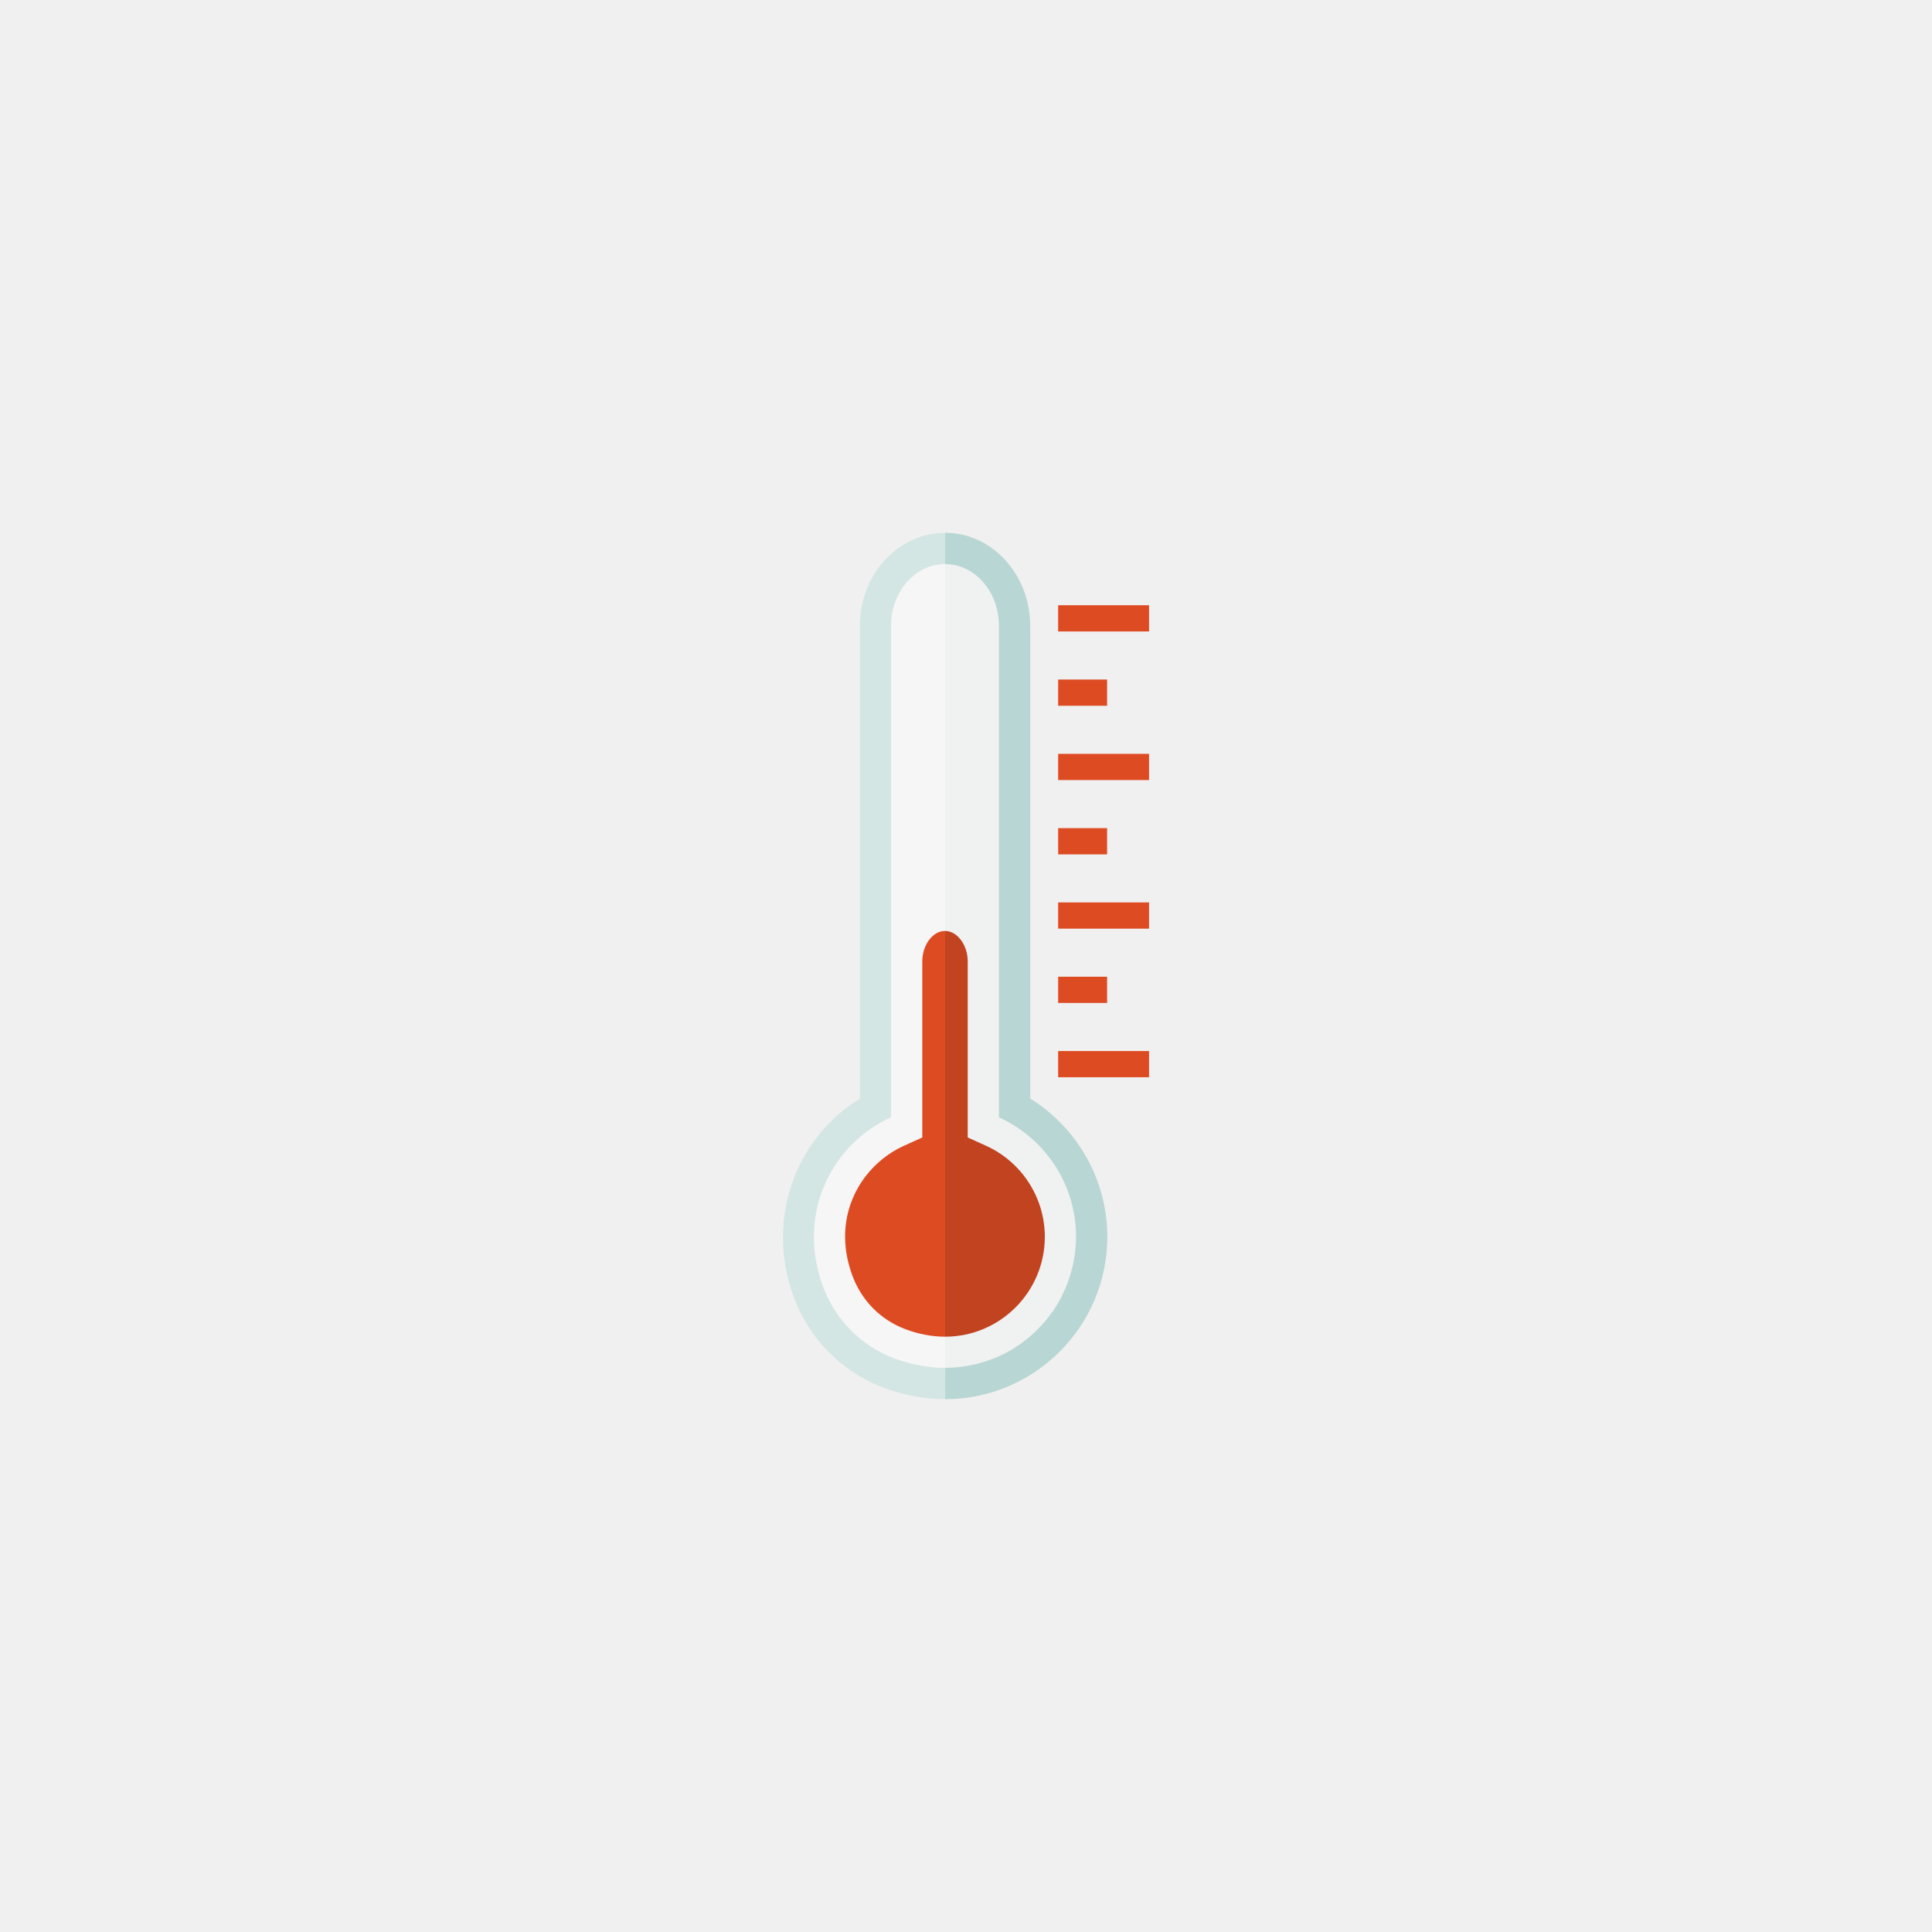
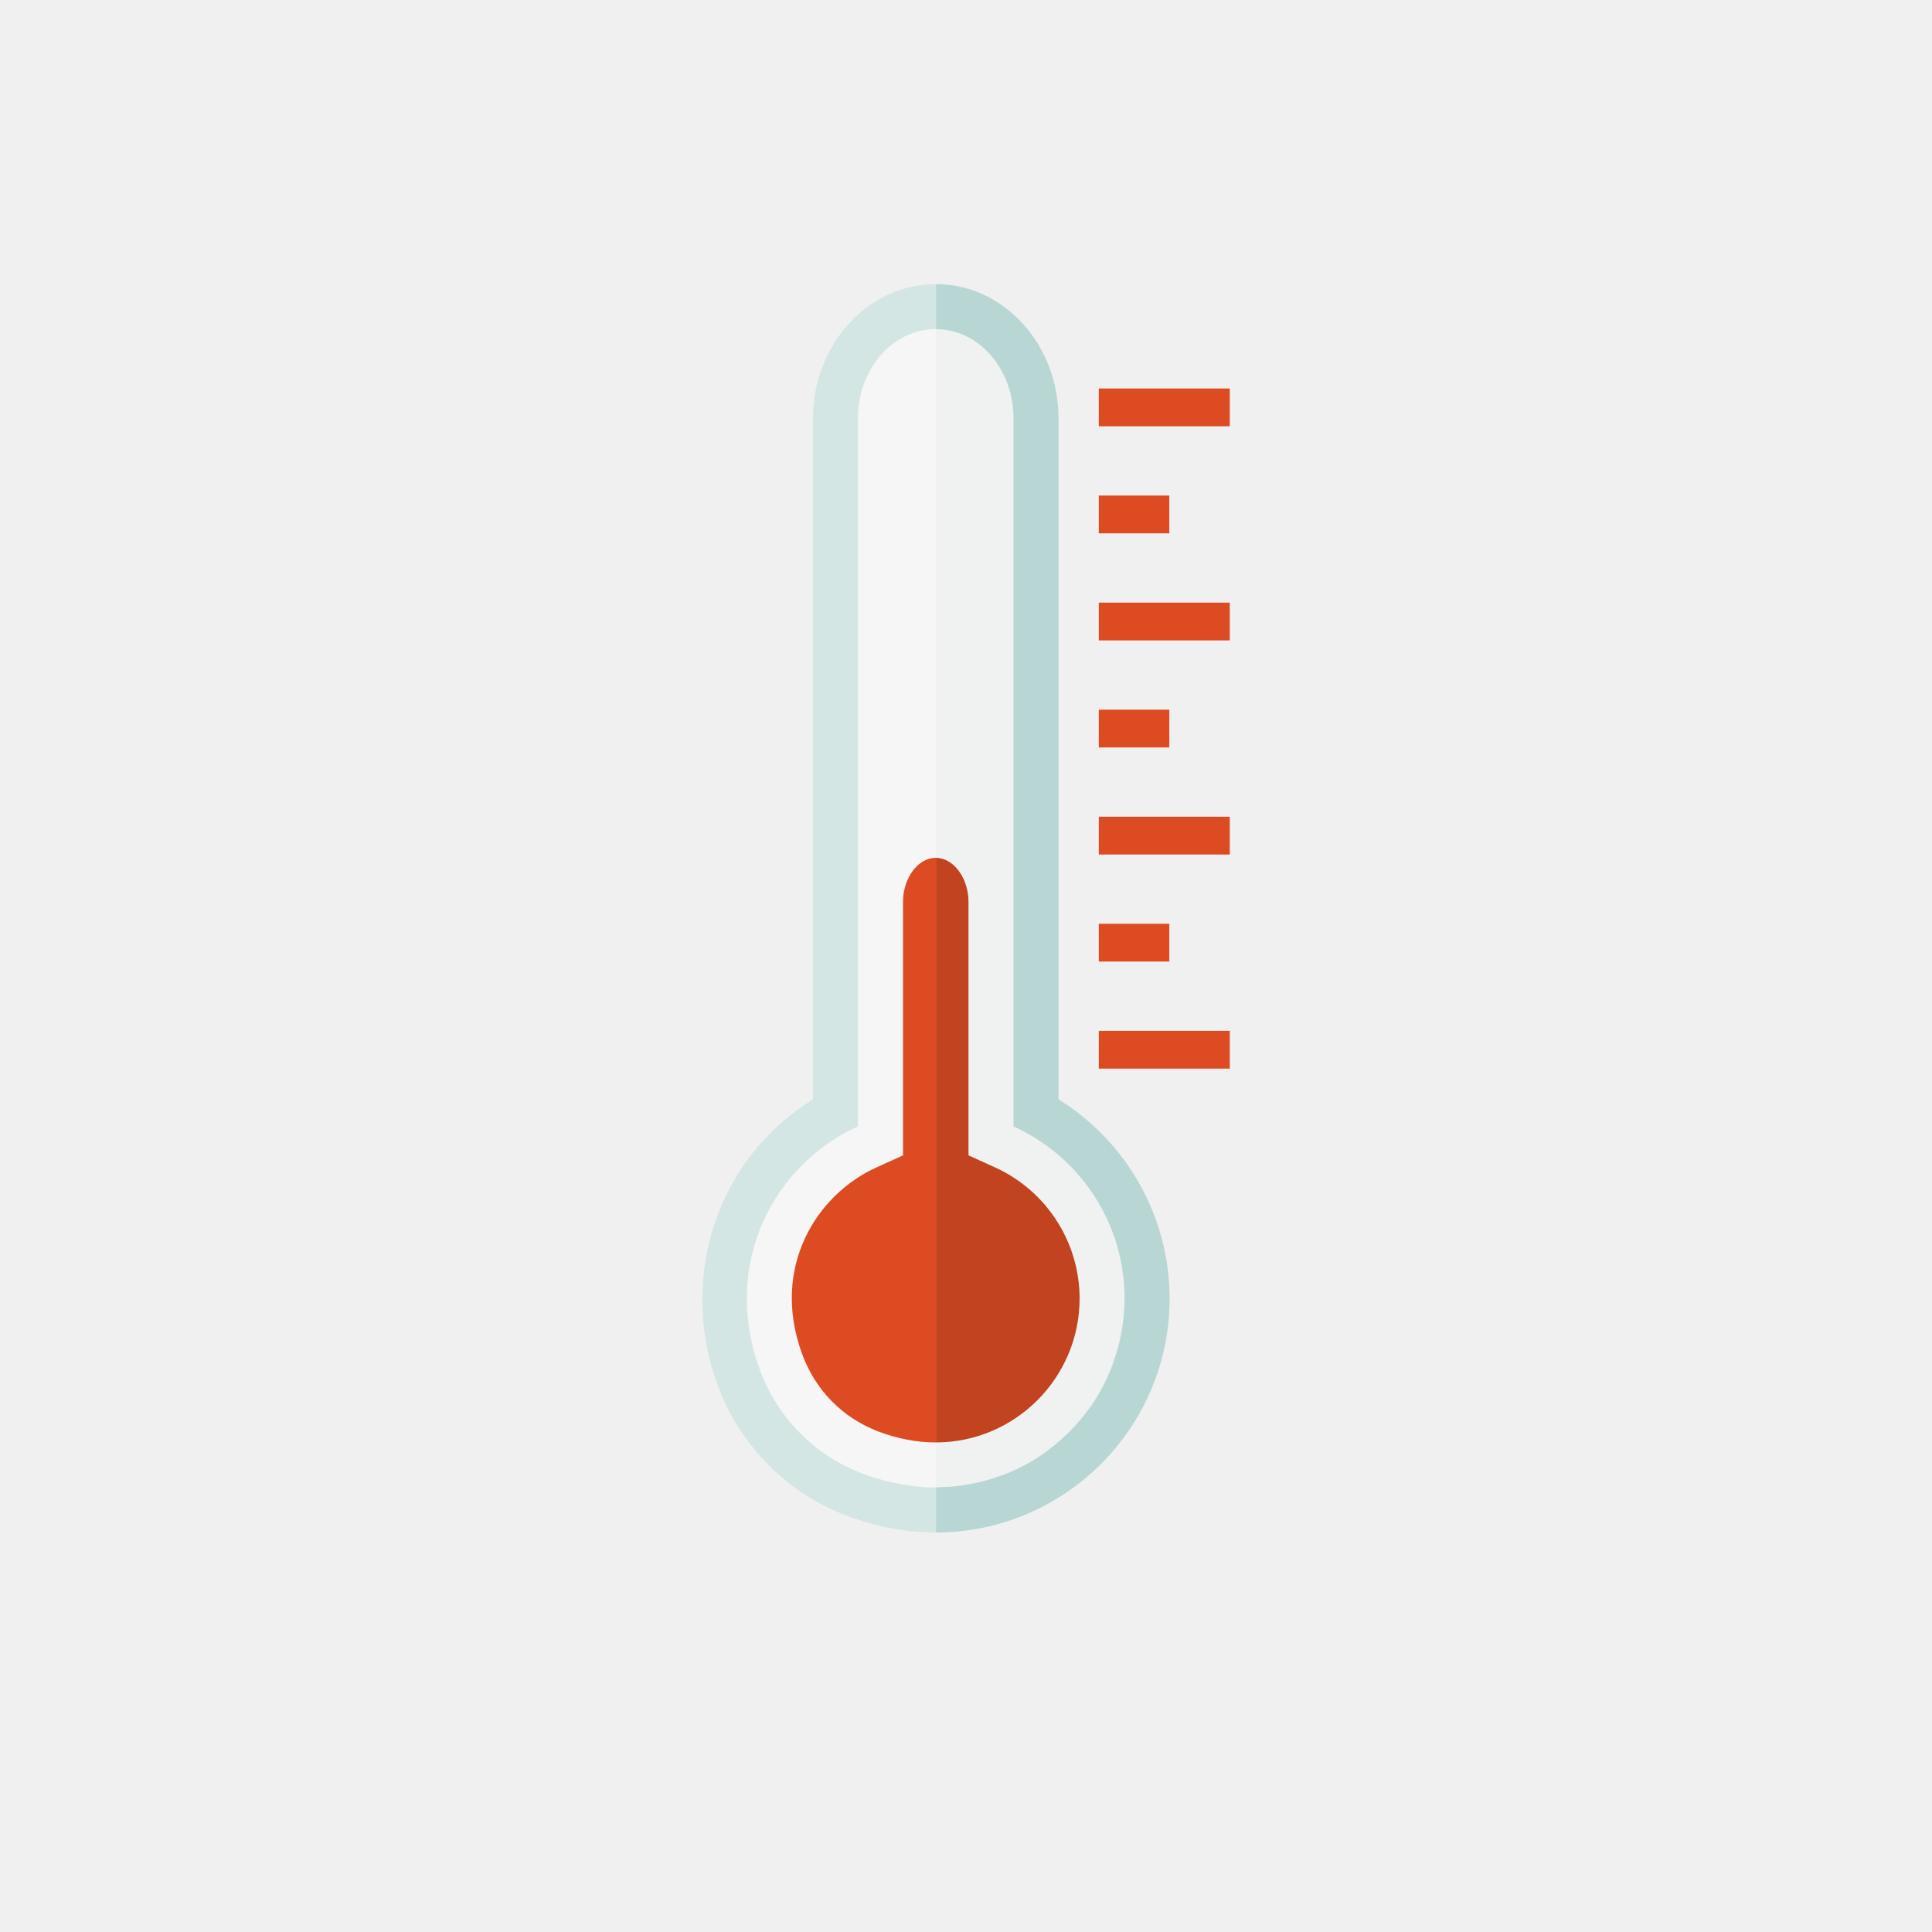
<svg xmlns="http://www.w3.org/2000/svg" version="1.1" x="0px" y="0px" viewBox="0 0 1122 1122" style="enable-background:new 0 0 1122 1122;" xml:space="preserve">
  <style type="text/css">
	.st0{display:none;}
	.st1{display:inline;}
	.st2{fill:#FFFFFF;}
	.st3{fill:#9DAA50;}
	.st4{fill:#616E7D;}
	.st5{fill:#754B21;}
	.st6{fill:#D3FBFF;}
	.st7{fill:#BFF6FF;}
	.st8{fill:#DD4B23;}
	.st9{fill:#F6F6F6;}
	.st10{fill:#F0F1F1;}
	.st11{fill:#C14320;}
	.st12{fill:#B8D6D3;}
	.st13{fill:#D4E6E3;}
+ 	.st14{fill:#D1FBFF;}
+ 	.st15{fill:#E4FBFF;}
+ 	.st16{fill:#9ACC45;}
+ 	.st17{fill:#86B43C;}
+ 	.st18{fill:#7EA735;}
+ 	.st19{fill:#F4DA56;}
+ 	.st20{fill:#EDB931;}
+ 	.st21{fill:#F0C641;}
+ 	.st22{fill:#F7E587;}
</style>
  <g id="Bg" class="st0">
    <g class="st1">
      <g>
        <rect class="st2" width="1122" height="1122" />
      </g>
    </g>
  </g>
  <g id="Object" class="st0">
    <g class="st1">
      <path class="st3" d="M864.04,529.99c-47.12,0-86.55,32.86-96.66,76.89c-7.7-2.27-15.83-3.52-24.24-3.52    c-46.99,0-85.07,38.09-85.07,85.08c0,46.95,38.09,85.06,85.07,85.06h0.15h225.52v-0.01c36.62-0.29,66.19-30.06,66.19-66.73    c0-36.85-29.85-66.71-66.71-66.71c-1.9,0-3.77,0.1-5.64,0.26c0.39-3.64,0.65-7.33,0.65-11.08    C963.3,574.41,918.85,529.99,864.04,529.99z" />
      <path class="st4" d="M743.14,575.14c1.77,0,3.58,0.06,5.37,0.14c20.51-44.32,64.91-73.51,115.52-73.51    c65.32,0,119.32,49.37,126.63,112.75c4.18,0.99,8.17,2.5,12.15,4.07c4.26-16.57,6.8-33.83,6.8-51.73    c0-114.11-92.53-206.61-206.64-206.61c-20.48,0-40.22,3.01-58.86,8.55C719.45,261.78,623.7,181.96,509.23,181.96    c-133.15,0-241.06,107.94-241.06,241.07c0,9.11,0.53,18.09,1.53,26.95c-4.53-0.37-9.1-0.62-13.7-0.62    c-89.5,0-162.05,72.55-162.05,162.06c0,89.09,71.87,161.36,160.79,162.05v0.03h413.84c-23.66-20.78-38.72-51.17-38.72-85.06    C629.85,625.97,680.67,575.14,743.14,575.14z" />
      <path class="st3" d="M639.09,126.6l-2.79-0.4c-5.34,0-9.7,4.35-9.7,9.69v35.42c0,3.98,2.55,7.56,6.3,8.93    c56.23,20.14,101.37,63.46,123.95,118.85c1.47,3.58,4.91,5.88,8.75,5.88h36.1c3.11,0,6.05-1.53,7.87-4.06    c1.81-2.56,2.29-5.8,1.27-8.74C783.43,213.04,719.21,151.14,639.09,126.6z" />
      <path class="st4" d="M650.42,24.72l-2.1-0.2c-5.35,0-9.7,4.31-9.7,9.66v34.89c0,4.34,2.96,8.12,7.22,9.2    c103.13,25.68,185.02,105.25,213.77,207.72c1.13,4.09,4.88,6.96,9.11,6.96h34.99c3,0,5.78-1.39,7.62-3.76    c1.84-2.35,2.48-5.4,1.76-8.27C881.26,153.75,778.14,53.19,650.42,24.72z" />
    </g>
  </g>
  <g id="Layer_3">
    <g class="st0">
      <g class="st1">
        <g>
-           <circle class="st5" cx="626.82" cy="459.72" r="84.83" />
-         </g>
-         <g>
-           <circle class="st5" cx="518.58" cy="491.9" r="84.83" />
-         </g>
-         <g>
-           <path class="st5" d="M752.6,500.67c0,30.7-24.88,55.58-55.58,55.58c-30.7,0-55.58-24.88-55.58-55.58s24.88-55.58,55.58-55.58      C727.72,445.09,752.6,469.98,752.6,500.67z" />
-         </g>
-         <g>
-           <path class="st5" d="M477.63,497.75c0,30.7-24.88,55.58-55.58,55.58s-55.58-24.88-55.58-55.58c0-30.7,24.88-55.58,55.58-55.58      S477.63,467.05,477.63,497.75z" />
-         </g>
-         <g>
-           <rect x="369.4" y="500.67" class="st5" width="386.13" height="246.44" />
-         </g>
-       </g>
-       <g class="st1">
-         <g>
-           <g>
-             <path class="st6" d="M461.42,365.03c0,15.79,12.8,28.58,28.58,28.58v-88.92C490,304.69,461.42,349.24,461.42,365.03z" />
-           </g>
-           <g>
-             <path class="st7" d="M490,304.69v88.92c15.78,0,28.58-12.8,28.58-28.58C518.58,349.24,490,304.69,490,304.69z" />
-           </g>
-         </g>
-         <g>
-           <path class="st2" d="M486.29,370.32c0,4.68-3.79,8.47-8.47,8.47s-8.47-3.79-8.47-8.47c0-4.68,3.79-8.47,8.47-8.47      S486.29,365.64,486.29,370.32z" />
-         </g>
-       </g>
-       <g class="st1">
-         <g>
-           <g>
-             <path class="st6" d="M556.21,302.86c0,12.03,9.76,21.79,21.79,21.79v-67.79C578,256.86,556.21,290.82,556.21,302.86z" />
-           </g>
-           <g>
-             <path class="st7" d="M578,256.86v67.79c12.03,0,21.79-9.76,21.79-21.79C599.79,290.82,578,256.86,578,256.86z" />
-           </g>
-         </g>
-         <g>
-           <path class="st2" d="M575.18,306.89c0,3.57-2.89,6.46-6.46,6.46c-3.57,0-6.46-2.89-6.46-6.46c0-3.57,2.89-6.46,6.46-6.46      C572.28,300.44,575.18,303.33,575.18,306.89z" />
-         </g>
-       </g>
-       <g class="st1">
-         <g>
-           <g>
-             <path class="st6" d="M672.21,386.3c0,12.03,9.76,21.79,21.79,21.79v-67.79C694,340.29,672.21,374.26,672.21,386.3z" />
-           </g>
-           <g>
-             <path class="st7" d="M694,340.29v67.79c12.03,0,21.79-9.76,21.79-21.79C715.79,374.26,694,340.29,694,340.29z" />
-           </g>
-         </g>
-         <g>
-           <path class="st2" d="M691.18,390.33c0,3.57-2.89,6.46-6.46,6.46c-3.57,0-6.46-2.89-6.46-6.46c0-3.57,2.89-6.46,6.46-6.46      C688.28,383.87,691.18,386.77,691.18,390.33z" />
-         </g>
-       </g>
-       <g class="st1">
-         <g>
-           <g>
-             <path class="st6" d="M382.8,316.03c0,9.5,7.7,17.2,17.2,17.2v-53.5C400,279.73,382.8,306.54,382.8,316.03z" />
-           </g>
-           <g>
-             <path class="st7" d="M400,279.73v53.5c9.5,0,17.2-7.7,17.2-17.2C417.2,306.54,400,279.73,400,279.73z" />
-           </g>
-         </g>
-         <g>
-           <path class="st2" d="M397.77,319.22c0,2.81-2.28,5.09-5.09,5.09s-5.09-2.28-5.09-5.09c0-2.81,2.28-5.1,5.09-5.1      S397.77,316.4,397.77,319.22z" />
+           <circle class="st5" cx="658.6" cy="461.83" r="125.8" />
+         </g>
+         <g>
+           <circle class="st5" cx="498.1" cy="509.54" r="125.8" />
+         </g>
+         <g>
+           <path class="st5" d="M845.13,522.55c0,45.52-36.9,82.42-82.42,82.42c-45.52,0-82.42-36.9-82.42-82.42s36.9-82.42,82.42-82.42      C808.23,440.14,845.13,477.04,845.13,522.55z" />
+         </g>
+         <g>
+           <path class="st5" d="M437.37,518.22c0,45.52-36.9,82.42-82.42,82.42s-82.42-36.9-82.42-82.42c0-45.52,36.9-82.42,82.42-82.42      S437.37,472.7,437.37,518.22z" />
+         </g>
+         <g>
+           <rect x="276.87" y="522.55" class="st5" width="572.59" height="365.45" />
+         </g>
+       </g>
+       <g class="st1">
+         <g>
+           <g>
+             <path class="st6" d="M413.33,321.41c0,23.41,18.97,42.38,42.38,42.38V231.93C455.71,231.93,413.33,298,413.33,321.41z" />
+           </g>
+           <g>
+             <path class="st7" d="M455.71,231.93v131.86c23.41,0,42.38-18.97,42.38-42.38C498.1,298,455.71,231.93,455.71,231.93z" />
+           </g>
+         </g>
+         <g>
+           <path class="st2" d="M450.22,329.25c0,6.93-5.62,12.56-12.56,12.56c-6.94,0-12.56-5.62-12.56-12.56      c0-6.94,5.62-12.56,12.56-12.56C444.6,316.7,450.22,322.32,450.22,329.25z" />
+         </g>
+       </g>
+       <g class="st1">
+         <g>
+           <g>
+             <path class="st6" d="M553.9,229.22c0,17.85,14.47,32.31,32.31,32.31V161C586.21,161,553.9,211.37,553.9,229.22z" />
+           </g>
+           <g>
+             <path class="st7" d="M586.21,161v100.53c17.85,0,32.31-14.47,32.31-32.31C618.52,211.37,586.21,161,586.21,161z" />
+           </g>
+         </g>
+         <g>
+           <path class="st2" d="M582.02,235.2c0,5.29-4.29,9.57-9.57,9.57c-5.29,0-9.57-4.29-9.57-9.57c0-5.29,4.29-9.57,9.57-9.57      C577.73,225.63,582.02,229.91,582.02,235.2z" />
+         </g>
+       </g>
+       <g class="st1">
+         <g>
+           <g>
+             <path class="st6" d="M725.91,352.95c0,17.85,14.47,32.31,32.31,32.31V284.73C758.23,284.73,725.91,335.1,725.91,352.95z" />
+           </g>
+           <g>
+             <path class="st7" d="M758.23,284.73v100.53c17.85,0,32.31-14.47,32.31-32.31C790.54,335.1,758.23,284.73,758.23,284.73z" />
+           </g>
+         </g>
+         <g>
+           <path class="st2" d="M754.04,358.93c0,5.29-4.29,9.57-9.57,9.57s-9.57-4.29-9.57-9.57c0-5.29,4.29-9.57,9.57-9.57      S754.04,353.64,754.04,358.93z" />
+         </g>
+       </g>
+       <g class="st1">
+         <g>
+           <g>
+             <path class="st6" d="M296.75,248.75c0,14.08,11.42,25.5,25.5,25.5v-79.33C322.25,194.92,296.75,234.67,296.75,248.75z" />
+           </g>
+           <g>
+             <path class="st7" d="M322.25,194.92v79.33c14.08,0,25.5-11.42,25.5-25.5C347.75,234.67,322.25,194.92,322.25,194.92z" />
+           </g>
+         </g>
+         <g>
+           <path class="st2" d="M318.95,253.47c0,4.17-3.38,7.56-7.56,7.56c-4.17,0-7.56-3.38-7.56-7.56c0-4.17,3.38-7.56,7.56-7.56      C315.57,245.92,318.95,249.3,318.95,253.47z" />
        </g>
      </g>
    </g>
    <g>
      <g>
-         <rect x="614.52" y="351.49" class="st8" width="52.79" height="15.23" />
-       </g>
-       <g>
-         <rect x="614.52" y="394.64" class="st8" width="28.43" height="15.23" />
-       </g>
-       <g>
-         <rect x="614.52" y="437.79" class="st8" width="52.79" height="15.23" />
-       </g>
-       <g>
-         <rect x="614.52" y="480.94" class="st8" width="28.43" height="15.23" />
-       </g>
-       <g>
-         <rect x="614.52" y="524.08" class="st8" width="52.79" height="15.23" />
-       </g>
-       <g>
-         <rect x="614.52" y="567.23" class="st8" width="28.43" height="15.23" />
-       </g>
-       <g>
-         <rect x="614.52" y="610.38" class="st8" width="52.79" height="15.23" />
-       </g>
-       <g>
-         <g>
-           <g>
-             <path class="st9" d="M548.89,309.42v503.17c-0.06,0-0.06,0-0.06,0c-12,0-24.06-2.25-35.82-6.7       c-24.43-9.2-43.49-28.69-52.39-53.42c-15.78-43.98,0.79-91.13,38.68-114.46V363.51c0-29.85,22.23-54.09,49.52-54.09       C548.83,309.42,548.83,309.42,548.89,309.42z" />
-           </g>
-           <g>
-             <path class="st10" d="M643.07,718.29c0,51.96-42.21,94.24-94.18,94.3V309.42c27.23,0,49.4,24.24,49.4,54.09V638       C625.83,655.05,643.07,685.39,643.07,718.29z" />
-           </g>
-         </g>
-         <g>
-           <g>
-             <g>
-               <path class="st11" d="M606.78,718.26c0-22.71-13.39-43.46-34.12-52.85l-10.66-4.83v-11.7v-90.46        c0-9.61-6.01-17.72-13.13-17.77v235.63C580.81,776.24,606.78,750.23,606.78,718.26z" />
-             </g>
-           </g>
-           <g>
-             <g>
-               <path class="st8" d="M535.61,558.42v90.46v11.7l-10.66,4.83c-24.37,11.04-42.56,40.29-30.16,74.8        c5.36,14.92,16.39,26.19,31.05,31.72c7.63,2.88,15.36,4.34,22.97,4.34c0.02,0,0.04,0,0.07,0V540.65        c-0.02,0-0.04-0.01-0.07-0.01C541.66,540.64,535.61,548.78,535.61,558.42z" />
-             </g>
-           </g>
-           <g>
-             <g>
-               <path class="st12" d="M643.07,718.29c0,51.96-42.21,94.24-94.18,94.3v-18.15h0.18c0.55,0,1.04-0.06,1.58-0.12        c2.44-0.06,4.81-0.18,7.19-0.49c0.97-0.12,1.95-0.24,2.86-0.43c1.95-0.3,3.84-0.67,5.67-1.1c1.03-0.24,2.01-0.49,2.98-0.79        c1.89-0.49,3.66-1.1,5.48-1.77c0.85-0.3,1.71-0.55,2.56-0.91c2.31-0.91,4.51-1.95,6.7-3.11c0.3-0.12,0.61-0.24,0.85-0.43        c2.44-1.34,4.75-2.74,7.01-4.33c0.73-0.49,1.4-1.04,2.07-1.52c1.52-1.16,3.05-2.31,4.51-3.59l2.19-2.01        c1.34-1.22,2.62-2.5,3.84-3.84c0.67-0.73,1.34-1.46,1.95-2.19c1.34-1.52,2.56-3.11,3.78-4.75c0.43-0.61,0.91-1.16,1.34-1.77        c1.52-2.25,2.98-4.63,4.26-7.07c0.3-0.55,0.55-1.16,0.85-1.7c0.97-1.95,1.83-3.84,2.68-5.85c0.37-0.91,0.67-1.83,0.97-2.74        c0.61-1.77,1.22-3.53,1.71-5.36c0.3-1.04,0.55-2.01,0.79-2.99c0.43-1.95,0.79-3.9,1.1-5.85c0.12-0.91,0.3-1.77,0.37-2.68        c0.37-2.92,0.55-5.85,0.55-8.77c0-30.95-18.4-57.44-44.77-69.38V363.51c0-5-0.85-9.75-2.44-14.01        c-4.75-12.91-15.9-21.93-28.81-21.93v-18.15c27.23,0,49.4,24.24,49.4,54.09V638C625.83,655.05,643.07,685.39,643.07,718.29z" />
-             </g>
-           </g>
-           <g>
-             <g>
-               <path class="st13" d="M477.68,746.37c7.13,19.74,22.11,35.15,41.73,42.52c3.05,1.16,6.09,2.07,9.14,2.86        c0.85,0.24,1.71,0.43,2.62,0.61c2.25,0.49,4.57,0.91,6.82,1.22c0.79,0.12,1.58,0.24,2.38,0.37c2.86,0.3,5.67,0.49,8.47,0.49        c0,0,0,0,0.06,0v18.15c-0.06,0-0.06,0-0.06,0c-12,0-24.06-2.25-35.82-6.7c-24.43-9.2-43.49-28.69-52.39-53.42        c-15.78-43.98,0.79-91.13,38.68-114.46V363.51c0-29.85,22.23-54.09,49.52-54.09c0,0,0,0,0.06,0v18.15c-0.06,0-0.06,0-0.06,0        c-13.04,0-24.12,9.02-28.93,21.93c-1.58,4.26-2.44,9.02-2.44,14.01V648.9C483.35,664.31,462.58,704.21,477.68,746.37z" />
-             </g>
-           </g>
+         <rect x="638.12" y="225.62" class="st8" width="76.07" height="21.94" />
+       </g>
+       <g>
+         <rect x="638.12" y="287.79" class="st8" width="40.96" height="21.94" />
+       </g>
+       <g>
+         <rect x="638.12" y="349.97" class="st8" width="76.07" height="21.94" />
+       </g>
+       <g>
+         <rect x="638.12" y="412.14" class="st8" width="40.96" height="21.94" />
+       </g>
+       <g>
+         <rect x="638.12" y="474.31" class="st8" width="76.07" height="21.94" />
+       </g>
+       <g>
+         <rect x="638.12" y="536.48" class="st8" width="40.96" height="21.94" />
+       </g>
+       <g>
+         <rect x="638.12" y="598.65" class="st8" width="76.07" height="21.94" />
+       </g>
+       <g>
+         <g>
+           <g>
+             <path class="st9" d="M543.56,165v725c-0.09,0-0.09,0-0.09,0c-17.29,0-34.67-3.25-51.61-9.66       c-35.2-13.25-62.67-41.34-75.48-76.98c-22.73-63.37,1.14-131.31,55.73-164.92v-395.5c0-43.01,32.04-77.94,71.36-77.94       C543.47,165,543.47,165,543.56,165z" />
+           </g>
+           <g>
+             <path class="st10" d="M679.25,754.13c0,74.87-60.83,135.78-135.7,135.87V165c39.23,0,71.18,34.93,71.18,77.94v395.5       C654.41,663.02,679.25,706.73,679.25,754.13z" />
+           </g>
+         </g>
+         <g>
+           <g>
+             <g>
+               <path class="st11" d="M626.97,754.09c0-32.73-19.3-62.62-49.16-76.15l-15.36-6.96v-16.86V523.78        c0-13.84-8.66-25.54-18.92-25.61v339.51C589.55,837.63,626.97,800.16,626.97,754.09z" />
+             </g>
+           </g>
+           <g>
+             <g>
+               <path class="st8" d="M524.42,523.78v130.34v16.86l-15.36,6.96c-35.11,15.91-61.32,58.05-43.46,107.78        c7.72,21.5,23.61,37.73,44.74,45.71c11,4.15,22.13,6.25,33.1,6.25c0.03,0,0.06-0.01,0.09-0.01V498.17        c-0.03,0-0.06-0.01-0.09-0.01C533.13,498.16,524.42,509.89,524.42,523.78z" />
+             </g>
+           </g>
+           <g>
+             <g>
+               <path class="st12" d="M679.25,754.13c0,74.87-60.83,135.78-135.7,135.87v-26.16h0.26c0.79,0,1.49-0.09,2.28-0.18        c3.51-0.09,6.93-0.26,10.36-0.7c1.4-0.17,2.81-0.35,4.13-0.61c2.81-0.44,5.53-0.97,8.16-1.58c1.49-0.35,2.9-0.7,4.3-1.14        c2.72-0.7,5.27-1.58,7.9-2.54c1.23-0.44,2.46-0.79,3.69-1.32c3.34-1.32,6.5-2.81,9.66-4.48c0.44-0.18,0.88-0.35,1.23-0.61        c3.51-1.93,6.85-3.95,10.09-6.23c1.05-0.7,2.02-1.49,2.98-2.19c2.19-1.67,4.39-3.34,6.5-5.18l3.16-2.9        c1.93-1.76,3.77-3.6,5.53-5.53c0.97-1.05,1.93-2.11,2.81-3.16c1.93-2.19,3.69-4.48,5.44-6.85c0.61-0.88,1.32-1.67,1.93-2.55        c2.19-3.25,4.3-6.67,6.14-10.18c0.44-0.79,0.79-1.67,1.23-2.46c1.4-2.81,2.63-5.53,3.86-8.43c0.53-1.32,0.97-2.63,1.4-3.95        c0.88-2.54,1.76-5.09,2.46-7.72c0.44-1.49,0.79-2.9,1.14-4.3c0.61-2.81,1.14-5.62,1.58-8.43c0.18-1.32,0.44-2.54,0.53-3.86        c0.53-4.21,0.79-8.43,0.79-12.64c0-44.59-26.51-82.77-64.51-99.97V242.94c0-7.2-1.23-14.04-3.51-20.19        c-6.85-18.61-22.91-31.6-41.52-31.6V165c39.23,0,71.18,34.93,71.18,77.94v395.5C654.41,663.02,679.25,706.73,679.25,754.13z" />
+             </g>
+           </g>
+           <g>
+             <g>
+               <path class="st13" d="M440.95,794.59c10.27,28.44,31.86,50.64,60.12,61.26c4.39,1.67,8.78,2.98,13.17,4.13        c1.23,0.35,2.46,0.61,3.77,0.88c3.25,0.7,6.58,1.32,9.83,1.76c1.14,0.18,2.28,0.35,3.42,0.53c4.13,0.44,8.16,0.7,12.2,0.7        c0,0,0,0,0.09,0V890c-0.09,0-0.09,0-0.09,0c-17.29,0-34.67-3.25-51.61-9.66c-35.2-13.25-62.67-41.34-75.48-76.98        c-22.73-63.37,1.14-131.31,55.73-164.92v-395.5c0-43.01,32.04-77.94,71.36-77.94c0,0,0,0,0.09,0v26.16c-0.09,0-0.09,0-0.09,0        c-18.78,0-34.76,12.99-41.69,31.6c-2.28,6.14-3.51,12.99-3.51,20.19v411.21C449.11,676.36,419.18,733.85,440.95,794.59z" />
+             </g>
+           </g>
+         </g>
+       </g>
+     </g>
+     <g class="st0">
+       <g class="st1">
+         <rect x="78.95" y="381.36" class="st6" width="959.69" height="613.96" />
+       </g>
+       <g class="st1">
+         <g>
+           <polygon class="st7" points="560.1,128.61 122.95,392.69 122.95,995.33 560.13,995.33 560.13,128.62     " />
+         </g>
+         <g>
+           <polygon class="st14" points="560.13,995.33 997.26,995.33 997.26,392.69 560.13,128.62     " />
+         </g>
+         <g>
+           <polygon class="st15" points="997.26,327.25 997.26,392.69 1085.34,445.91 1120.26,401.54     " />
+         </g>
+         <g>
+           <polygon class="st15" points="0,401.54 34.86,445.91 122.95,392.69 122.95,327.25     " />
+         </g>
+         <g>
+           <polygon class="st15" points="560.92,63.6 560.13,65.44 560.13,128.62 997.26,392.69 997.26,327.25     " />
+         </g>
+         <g>
+           <polygon class="st15" points="560.13,128.62 560.13,65.44 560.1,65.5 559.34,63.6 122.95,327.25 122.95,392.69 560.1,128.61           " />
+         </g>
+       </g>
+       <g class="st1">
+         <g>
+           <g>
+             <g>
+               <path class="st16" d="M511.55,533.85c0,0-54.72,29.04-94.92,32.39c-40.2,3.35-87.1-17.87-111.67-18.98        c-24.57-1.12-92.69,5.58-92.69,5.58s87.1-136.24,204.36-118.37c117.26,17.87,96.04,96.04,96.04,96.04L511.55,533.85z" />
+             </g>
+             <g>
+               <path class="st17" d="M561.8,621.91V944.2l-15.63-4.47l1.6-312.02c0.42-39.43-18.52-76.54-50.63-99.41        c-21.94-15.63-54.35-27.29-67.1-30.18c-59.19-13.4-131.78-2.23-131.78-2.23s89.34-21.22,138.47-5.58        c20.65,6.57,51.56,17.69,72.68,32.25C542.13,545.1,561.8,582.17,561.8,621.91z" />
+             </g>
+           </g>
+           <g>
+             <g>
+               <path class="st16" d="M616.52,531.62c0,0,46.9,20.1,87.1,23.45c40.2,3.35,87.1-17.87,111.67-18.98        c24.57-1.12,92.69,5.58,92.69,5.58s-87.1-136.24-204.36-118.37c-117.26,17.87-94.92,103.86-94.92,103.86L616.52,531.62z" />
+             </g>
+             <g>
+               <path class="st18" d="M561.8,621.91V944.2l15.63-4.47l-1.6-312.02c-0.42-39.43,18.52-76.54,50.63-99.41        c21.94-15.63,54.35-27.29,67.1-30.18c59.19-13.4,131.77-2.23,131.77-2.23s-89.34-21.22-138.47-5.58        c-20.65,6.57-51.56,17.69-72.68,32.25C581.48,545.1,561.8,582.17,561.8,621.91z" />
+             </g>
+           </g>
+           <g>
+             <path class="st16" d="M558.45,530.5c0,0,17.87,32.39,14.52,48.02c-3.35,15.63-12.28,36.85-12.28,36.85       s-15.63-32.39-14.52-45.79C547.29,556.19,558.45,530.5,558.45,530.5z" />
+           </g>
+         </g>
+       </g>
+       <g class="st1">
+         <path class="st5" d="M122.95,995.33h874.31c0,0-11.69-88.32-85.25-95.68c-73.56-7.36-102.98,22.07-102.98,22.07     s-24.36-50.3-95.63-58.85c-61.3-7.36-102.98,36.78-102.98,36.78s-29.42-66.2-102.99-51.49c-73.56,14.71-73.56,66.2-73.56,66.2     s-44.71-53.46-128.41-35.27c-68.55,14.9-70.21,57.33-70.21,57.33s-37.09-9.65-80.92,7.36     C132.64,952.2,122.95,995.33,122.95,995.33z" />
+       </g>
+     </g>
+     <g class="st0">
+       <g class="st1">
+         <g>
+           <g>
+             <g>
+               <path class="st16" d="M300.2,202.14c135.1,0,244.62,109.52,244.62,244.62v89.63c0,135.1-109.52,244.62-244.62,244.62h-8.71        c-135.1,0-244.62-109.52-244.62-244.62v-89.63c0-135.1,109.52-244.62,244.62-244.62H300.2L300.2,202.14z M300.2,162.27h-8.71        C134.62,162.27,7,289.89,7,446.76v89.63c0,156.87,127.62,284.49,284.49,284.49h8.71c156.87,0,284.49-127.62,284.49-284.49        v-89.63C584.69,289.89,457.07,162.27,300.2,162.27L300.2,162.27z" />
+             </g>
+           </g>
+           <g>
+             <g>
+               <rect x="572.83" y="482.87" class="st19" width="311.9" height="17.42" />
+             </g>
+           </g>
+         </g>
+         <g>
+           <g>
+             <g>
+               <path class="st17" d="M1065.39,322.88l-46.21,46.21l81.4,81.4l0.46-0.46c25.26-25.27,25.26-66.23,0-91.49L1065.39,322.88z" />
+             </g>
+           </g>
+           <g>
+             <g>
+               <path class="st16" d="M1065.39,322.88l-38.92-38.92c-25.26-25.26-66.23-25.26-91.49,0l-0.46,0.46l84.66,84.66L1065.39,322.88z        " />
+             </g>
+           </g>
+           <g>
+             <g>
+               <polygon class="st20" points="956.67,431.6 974.99,449.92 1100.59,450.49 1019.19,369.09       " />
+             </g>
+           </g>
+           <g>
+             <g>
+               <polygon class="st21" points="1019.19,369.09 934.52,284.42 935.09,410.03 956.67,431.6       " />
+             </g>
+           </g>
+           <g>
+             <g>
+               <polygon class="st21" points="605.13,783.14 637.61,834.37 974.99,449.92 956.67,431.6       " />
+             </g>
+           </g>
+           <g>
+             <g>
+               <polygon class="st19" points="935.09,410.03 575.87,736.97 605.13,783.14 956.67,431.6       " />
+             </g>
+           </g>
+         </g>
+         <g>
+           <g>
+             <g>
+               <path class="st19" d="M195.35,406.86l-33.4,480.59h239.67V350.12H256.18C224.14,350.12,197.57,374.9,195.35,406.86z" />
+             </g>
+           </g>
+           <g>
+             <g>
+               <path class="st22" d="M364.31,387.51c0,0-18.59,12.45-39.83,16.42c-33.42,6.25-59.28,38.6-61.22,72.54l-21.33,373.64h-39.96        l27.24-391.76c2.45-35.15,30.35-63.17,65.5-65.74L364.31,387.51z" />
+             </g>
+           </g>
+           <g>
+             <g>
+               <path class="st21" d="M547.07,350.12H401.62v537.34H641.3l-33.4-480.59C605.67,374.9,579.1,350.12,547.07,350.12z" />
+             </g>
+           </g>
+           <g>
+             <g>
+               <polygon class="st20" points="601.21,850.11 439.01,850.11 439.01,820.97 572.21,820.97 575.87,461.08       " />
+             </g>
+           </g>
+         </g>
+       </g>
+       <g class="st1">
+         <g>
+           <g>
+             <path class="st6" d="M346.17,690.32c0,31.04,25.16,56.2,56.2,56.2V571.67C402.37,571.67,346.17,659.28,346.17,690.32z" />
+           </g>
+           <g>
+             <path class="st7" d="M402.37,571.67v174.84c31.04,0,56.2-25.16,56.2-56.2C458.57,659.28,402.37,571.67,402.37,571.67z" />
+           </g>
+         </g>
+         <g>
+           <path class="st2" d="M395.09,700.72c0,9.2-7.45,16.65-16.65,16.65c-9.2,0-16.65-7.46-16.65-16.65c0-9.2,7.45-16.65,16.65-16.65      C387.63,684.07,395.09,691.53,395.09,700.72z" />
        </g>
      </g>
    </g>
  </g>
</svg>
